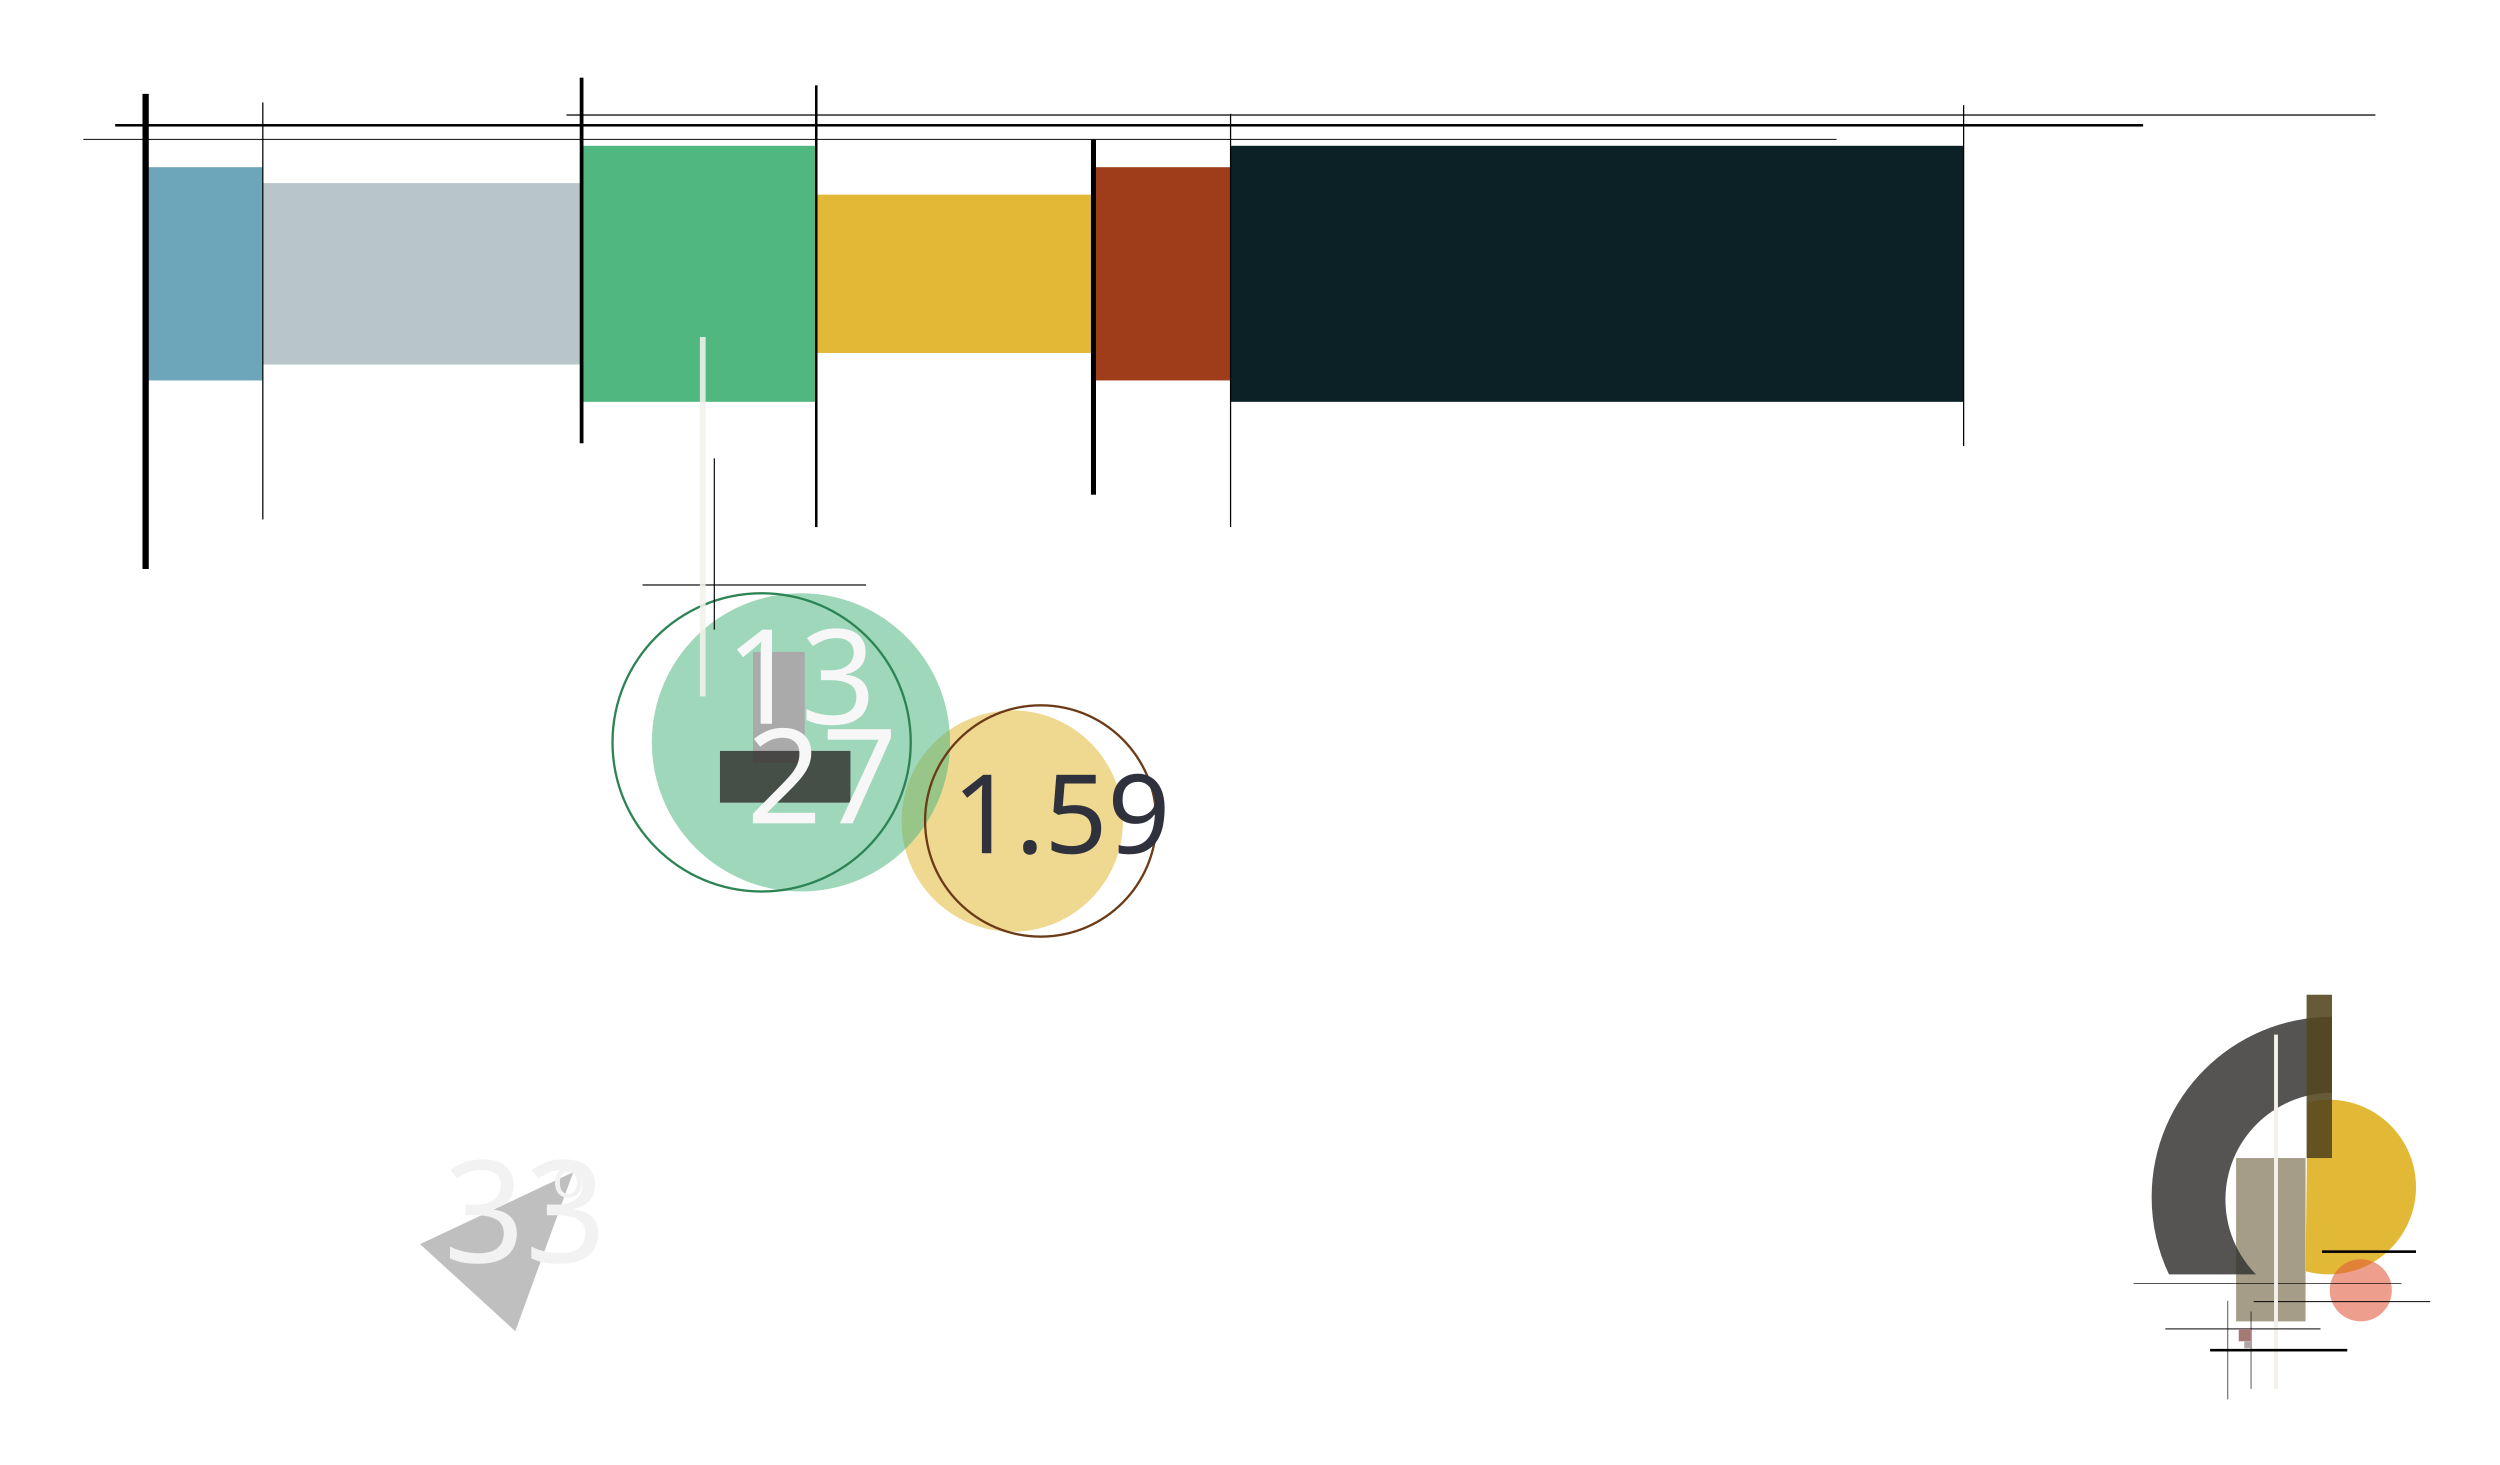
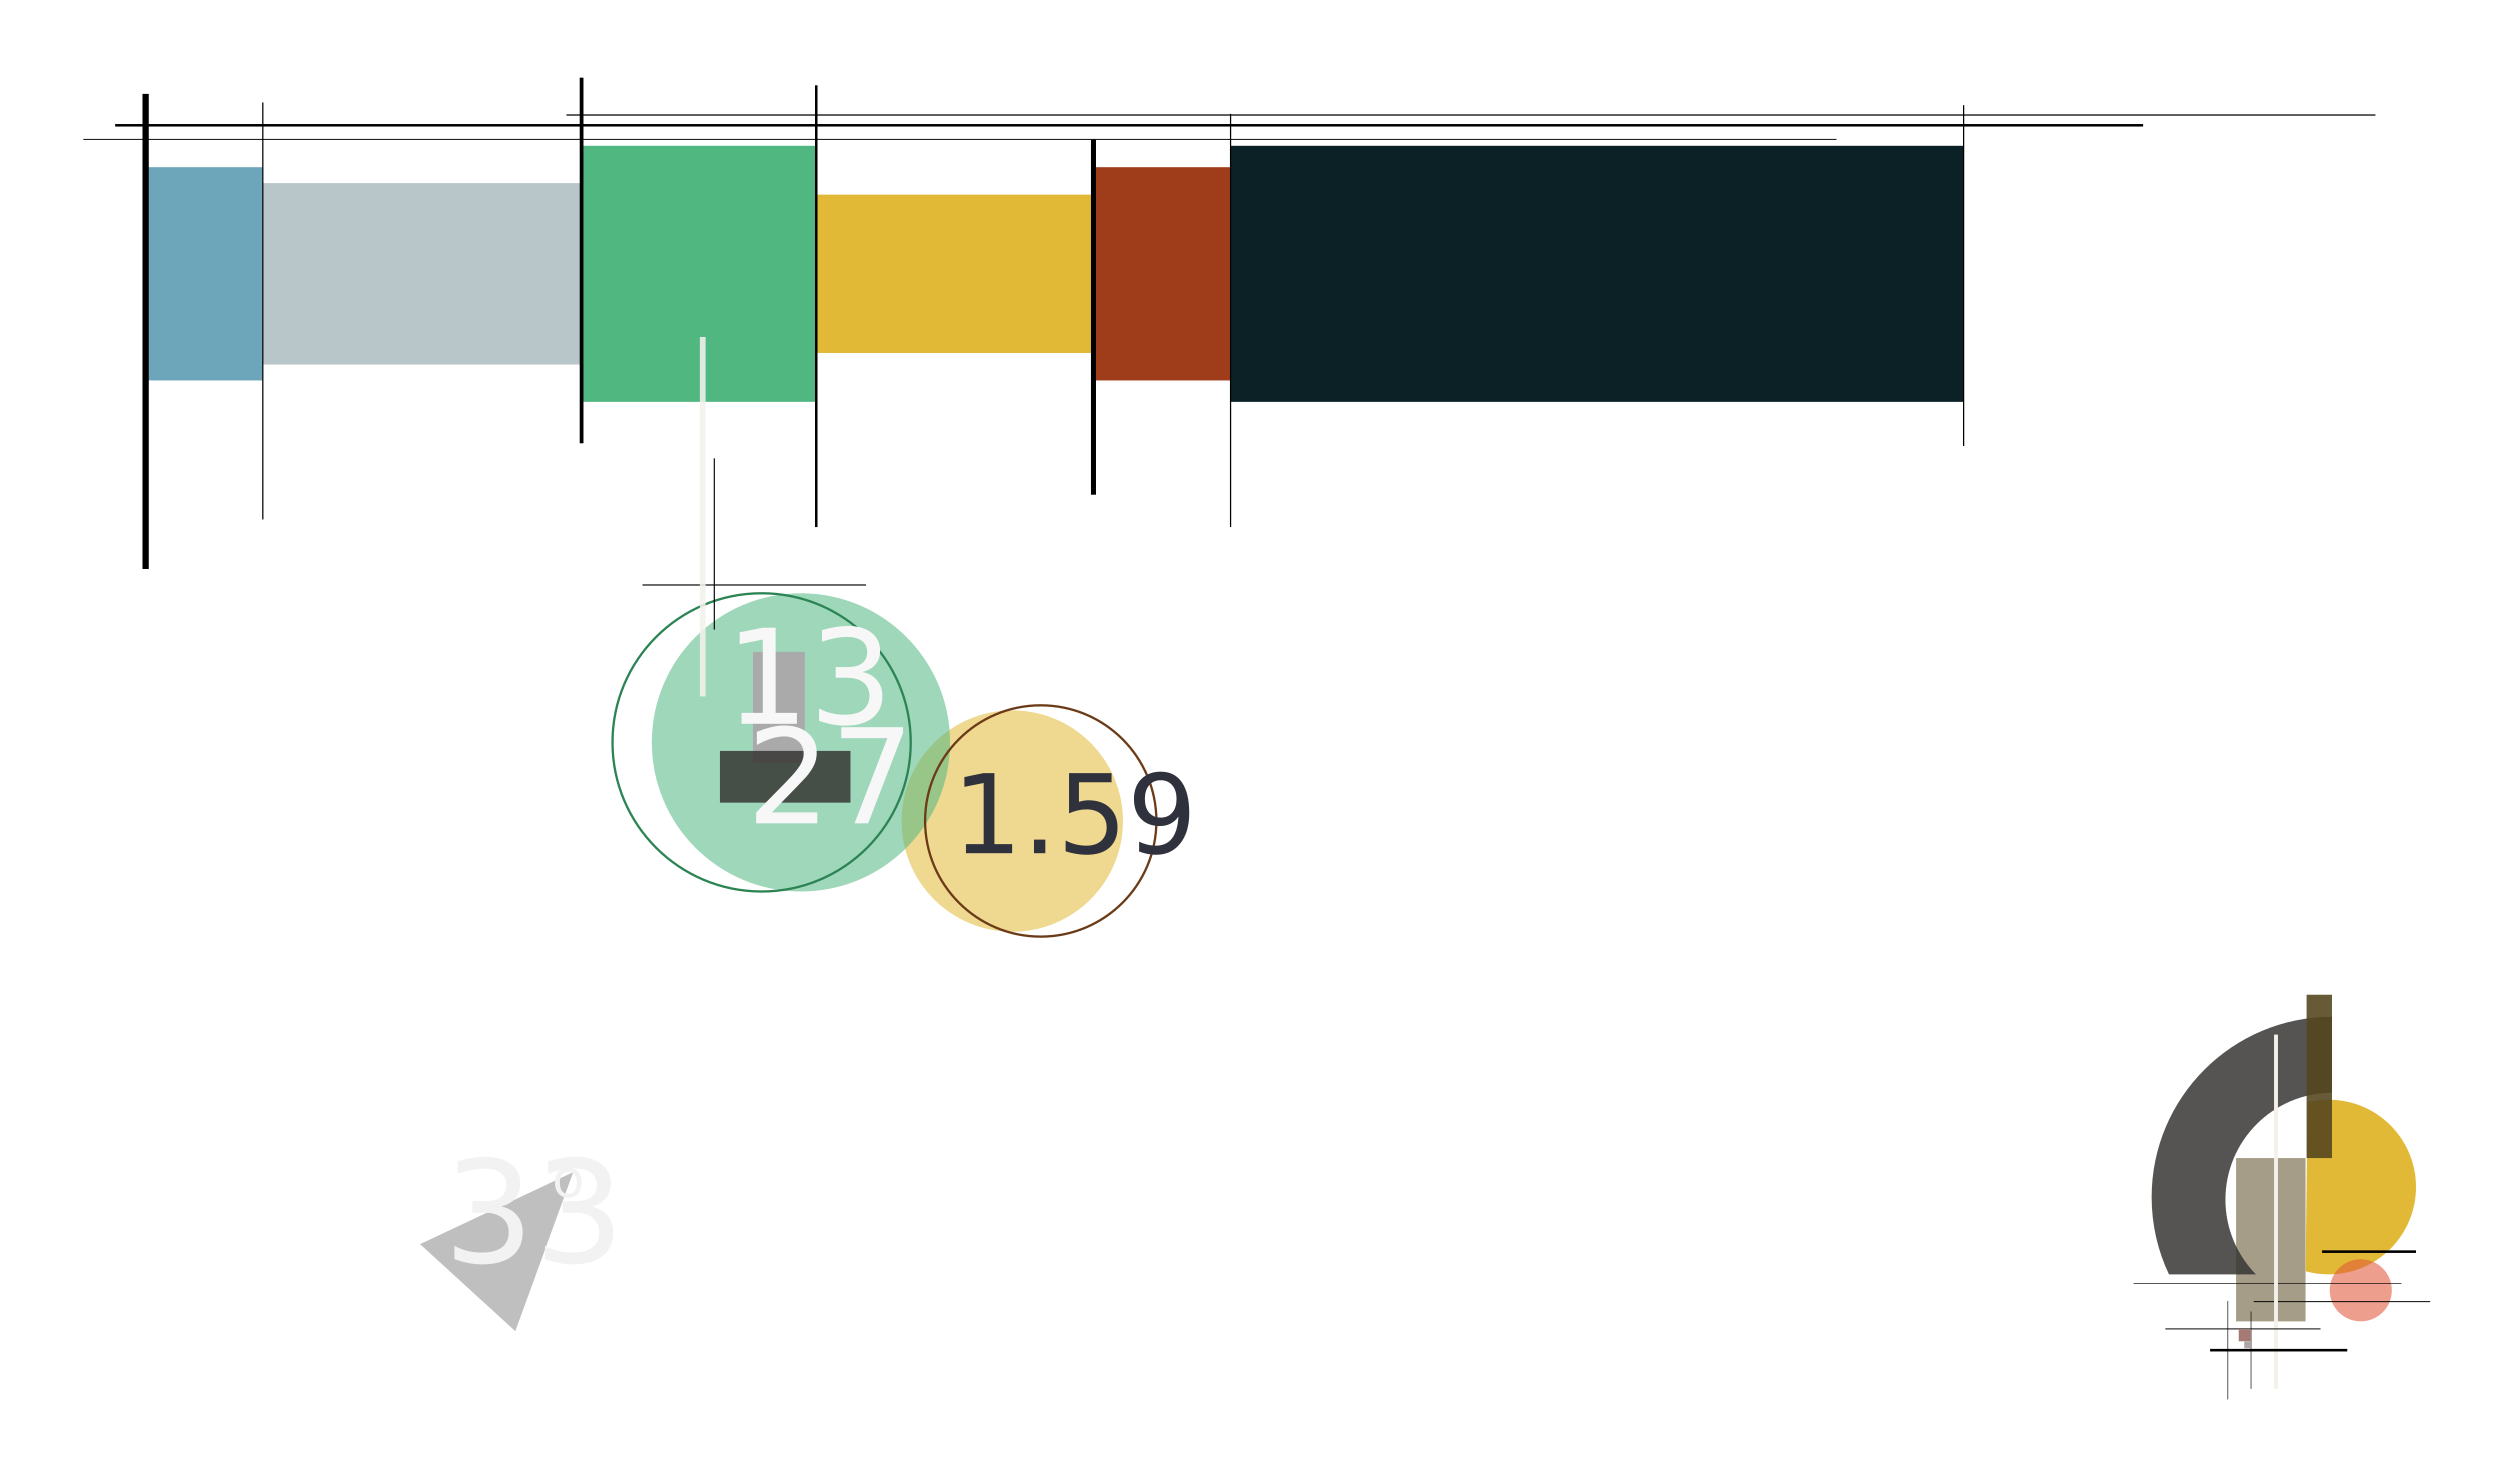
<svg xmlns="http://www.w3.org/2000/svg" viewBox="0 0 1024 600">
  <defs>
    <style>
    .temp_triangle {
        opacity: .75;
    }

    .temp_triangle, .current_hour_rect {
        fill: #aaa;
    }

    .temp_degree {
        font-family: MyriadPro-Regular, 'Myriad Pro';
        font-size: 22.04px;
    }

    .temp_degree, .temp_text {
        fill: #f2f2f2;
    }

    .cls-5 {
        fill: #e2b937;
    }

    .dhuhr {
        fill: #51b781;
    }

    .isha {
        fill: #0c2126;
    }

    .next_text {
        fill: #2f323c;
        font-size: 45px;
    }

    .next_text, .temp_text, .current_text {
-         font-family: Sana, Sana;
+         font-family: Sana, 'Piboto', 'DejaVu Sans', sans-serif;
    }

    .cls-10 {
        stroke-width: 1.59px;
    }

    .cls-10, .cls-11, .cls-12, .cls-13, .time_stroke_current, .time_stroke_next, .cls-16, .cls-17, .cls-18, .cls-19, .cls-20, .cls-21, .cls-22, .cls-23 {
        fill: none;
        stroke-miterlimit: 10;
    }

    .cls-10, .cls-21 {
        stroke: #f4f1ea;
    }

    .fajr {
        fill: #6da6ba;
    }

    .cls-25 {
        fill: #e05838;
        opacity: .58;
    }

    .sunrise {
        fill: #b8c6c9;
    }

    .asr {
        fill: #e2b937;
    }

    .cls-11 {
        stroke-width: 1.03px;
    }

    .cls-11, .cls-12, .cls-13, .cls-16, .cls-17, .cls-18, .cls-19, .cls-20, .cls-22, .cls-23 {
        stroke: #000;
    }

    .cls-12 {
        stroke-width: 1.06px;
    }

    .cls-28 {
        fill: #ddcfb5;
    }

    .cls-13 {
        stroke-width: 1.54px;
    }

    .time_stroke_current {
        stroke: #2c8454;
    }

    .time_stroke_current, .time_stroke_next {
        stroke-width: .95px;
    }

    .time_stroke_next {
        stroke: #6b3b17;
    }

    .maghrib {
        fill: #9f3d1b;
    }

    .cls-30 {
        fill: #ada6a5;
    }

    .cls-16 {
        stroke-width: .4px;
    }

    .cls-17 {
        stroke-width: .27px;
    }

    .cls-18 {
        stroke-width: .39px;
    }

    .current_minute_rect {
        fill: #353433;
        opacity: .84;
    }

    .cls-19 {
        stroke-width: .47px;
    }

    .temp_text {
        font-size: 58.28px;
    }

    .cls-20 {
        stroke-width: .51px;
    }

    .cls-32 {
        fill: #a59d88;
    }

    .cls-21 {
        opacity: .87;
        stroke-width: 2.36px;
    }

    .time_circle {
        opacity: .55;
    }

    .cls-34 {
        fill: #a57a74;
    }

    .cls-35 {
        fill: #54461d;
        opacity: .89;
    }

    .cls-22 {
        stroke-width: 2.06px;
    }

    .current_text {
        fill: #f7f7f7;
        font-size: 54px;
    }

    .cls-23 {
        stroke-width: 2.57px;
    }
</style>
  </defs>
  <g id="logo">
    <rect class="cls-32" x="915.9" y="474.34" width="28.45" height="66.9" />
    <path class="cls-5" d="M945.2,451.49c2.76-.68,5.65-1.05,8.63-1.05,19.75,0,35.77,16.01,35.77,35.77s-16.01,35.77-35.77,35.77c-3.28,0-6.46-.44-9.48-1.27l.85-69.22Z" />
    <path class="current_minute_rect" d="M924.03,521.98c-7.72-7.89-12.49-18.7-12.49-30.61,0-24.13,19.52-43.7,43.64-43.78v-31.11c-40.8,0-73.87,33.07-73.87,73.87,0,11.32,2.55,22.04,7.1,31.63h35.63Z" />
    <rect class="cls-35" x="944.78" y="407.44" width="10.4" height="66.9" />
    <circle class="cls-25" cx="966.98" cy="528.51" r="12.72" />
    <line class="cls-12" x1="951.12" y1="512.67" x2="989.6" y2="512.67" />
    <line class="cls-17" x1="873.91" y1="525.7" x2="983.65" y2="525.7" />
    <line class="cls-16" x1="923.13" y1="533.15" x2="995.41" y2="533.15" />
    <line class="cls-10" x1="932.25" y1="423.78" x2="932.25" y2="568.88" />
    <line class="cls-16" x1="886.91" y1="544.32" x2="950.49" y2="544.32" />
    <line class="cls-12" x1="905.26" y1="553.03" x2="961.44" y2="553.03" />
    <line class="cls-17" x1="912.52" y1="532.85" x2="912.52" y2="573.21" />
    <line class="cls-17" x1="922.02" y1="537.18" x2="922.02" y2="568.88" />
    <rect class="cls-34" x="916.99" y="544.44" width="4.96" height="4.96" />
    <rect class="cls-30" x="919.25" y="549.4" width="2.7" height="2.86" />
  </g>
  <g id="temp">
    <polygon id="temp_triangle" class="temp_triangle" points="234.81 480.09 172.03 509.59 211.06 545.26 234.81 480.09" />
    <text id="temp_value" class="temp_text" transform="translate(181.68 517.07)">
      <tspan x="0" y="0">33</tspan>
    </text>
    <text id="degree_sign" class="temp_degree" transform="translate(226.11 490.38)">
      <tspan x="0" y="0">o</tspan>
    </text>
  </g>
  <g id="prayer_times">
    <rect id="fajr_rect" class="fajr" x="59.65" y="68.48" width="48" height="87.35" />
    <rect id="sunrise_rect" class="sunrise" x="107.65" y="75" width="130.57" height="74.32" />
    <rect id="dhuhr_rect" class="dhuhr" x="238.22" y="59.72" width="96.12" height="104.88" />
    <rect id="asr_rect" class="asr" x="334.34" y="79.73" width="113.55" height="64.85" />
    <rect id="maghrib_rect" class="maghrib" x="447.89" y="68.48" width="56.15" height="87.35" />
    <rect id="isha_rect" class="isha" x="504.04" y="59.72" width="300.26" height="104.88" />
    <line id="sunrise_line" class="cls-20" x1="107.65" y1="41.96" x2="107.65" y2="212.77" />
    <line id="dhuhr_line" class="cls-13" x1="238.22" y1="31.82" x2="238.22" y2="181.57" />
    <line id="asr_line" class="cls-11" x1="334.34" y1="34.94" x2="334.34" y2="215.89" />
    <line id="maghrib_line" class="cls-22" x1="447.89" y1="57.17" x2="447.89" y2="202.63" />
    <line id="isha_line" class="cls-20" x1="504.04" y1="46.64" x2="504.04" y2="215.89" />
    <line id="end_line" class="cls-20" x1="804.3" y1="43.07" x2="804.3" y2="182.69" />
    <line id="fajr_line" class="cls-23" x1="59.65" y1="38.45" x2="59.65" y2="233.05" />
    <g id="top_lines">
      <line class="cls-18" x1="34.11" y1="57.09" x2="752.24" y2="57.09" />
      <line class="cls-11" x1="47.17" y1="51.32" x2="877.82" y2="51.32" />
      <line class="cls-20" x1="232.02" y1="47.11" x2="972.97" y2="47.11" />
    </g>
  </g>
  <g id="time_and_next">
    <circle id="next_circle" class="asr time_circle" cx="414.63" cy="336.31" r="45.34" />
    <circle id="current_circle" class="dhuhr time_circle" cx="328.07" cy="304.08" r="61.08" />
    <circle id="current_stroke" class="time_stroke_current" cx="311.96" cy="304.08" r="61.08" />
    <g id="current_rects">
      <rect class="current_hour_rect" x="308.43" y="267" width="21.19" height="45.5" />
      <rect class="current_minute_rect" x="294.89" y="307.57" width="53.46" height="21.19" />
    </g>
    <circle id="next_stroke" class="time_stroke_next" cx="426.29" cy="336.27" r="47.37" />
    <text id="current_hour" class="current_text" transform="translate(297.03 296.47)">
      <tspan x="0" y="0">13</tspan>
    </text>
    <text id="current_minute" class="current_text" transform="translate(305.79 337.23)">
      <tspan x="0" y="0">27</tspan>
    </text>
    <text id="next_time" class="next_text" transform="translate(390.08 349.48)">
      <tspan x="0" y="0">1.59</tspan>
    </text>
    <g id="anchor">
      <line class="cls-19" x1="263.17" y1="239.61" x2="354.73" y2="239.61" />
      <line class="cls-19" x1="292.58" y1="187.73" x2="292.58" y2="257.88" />
      <line id="white_line" class="cls-21" x1="287.85" y1="138.03" x2="287.85" y2="285.25" />
    </g>
  </g>
</svg>
